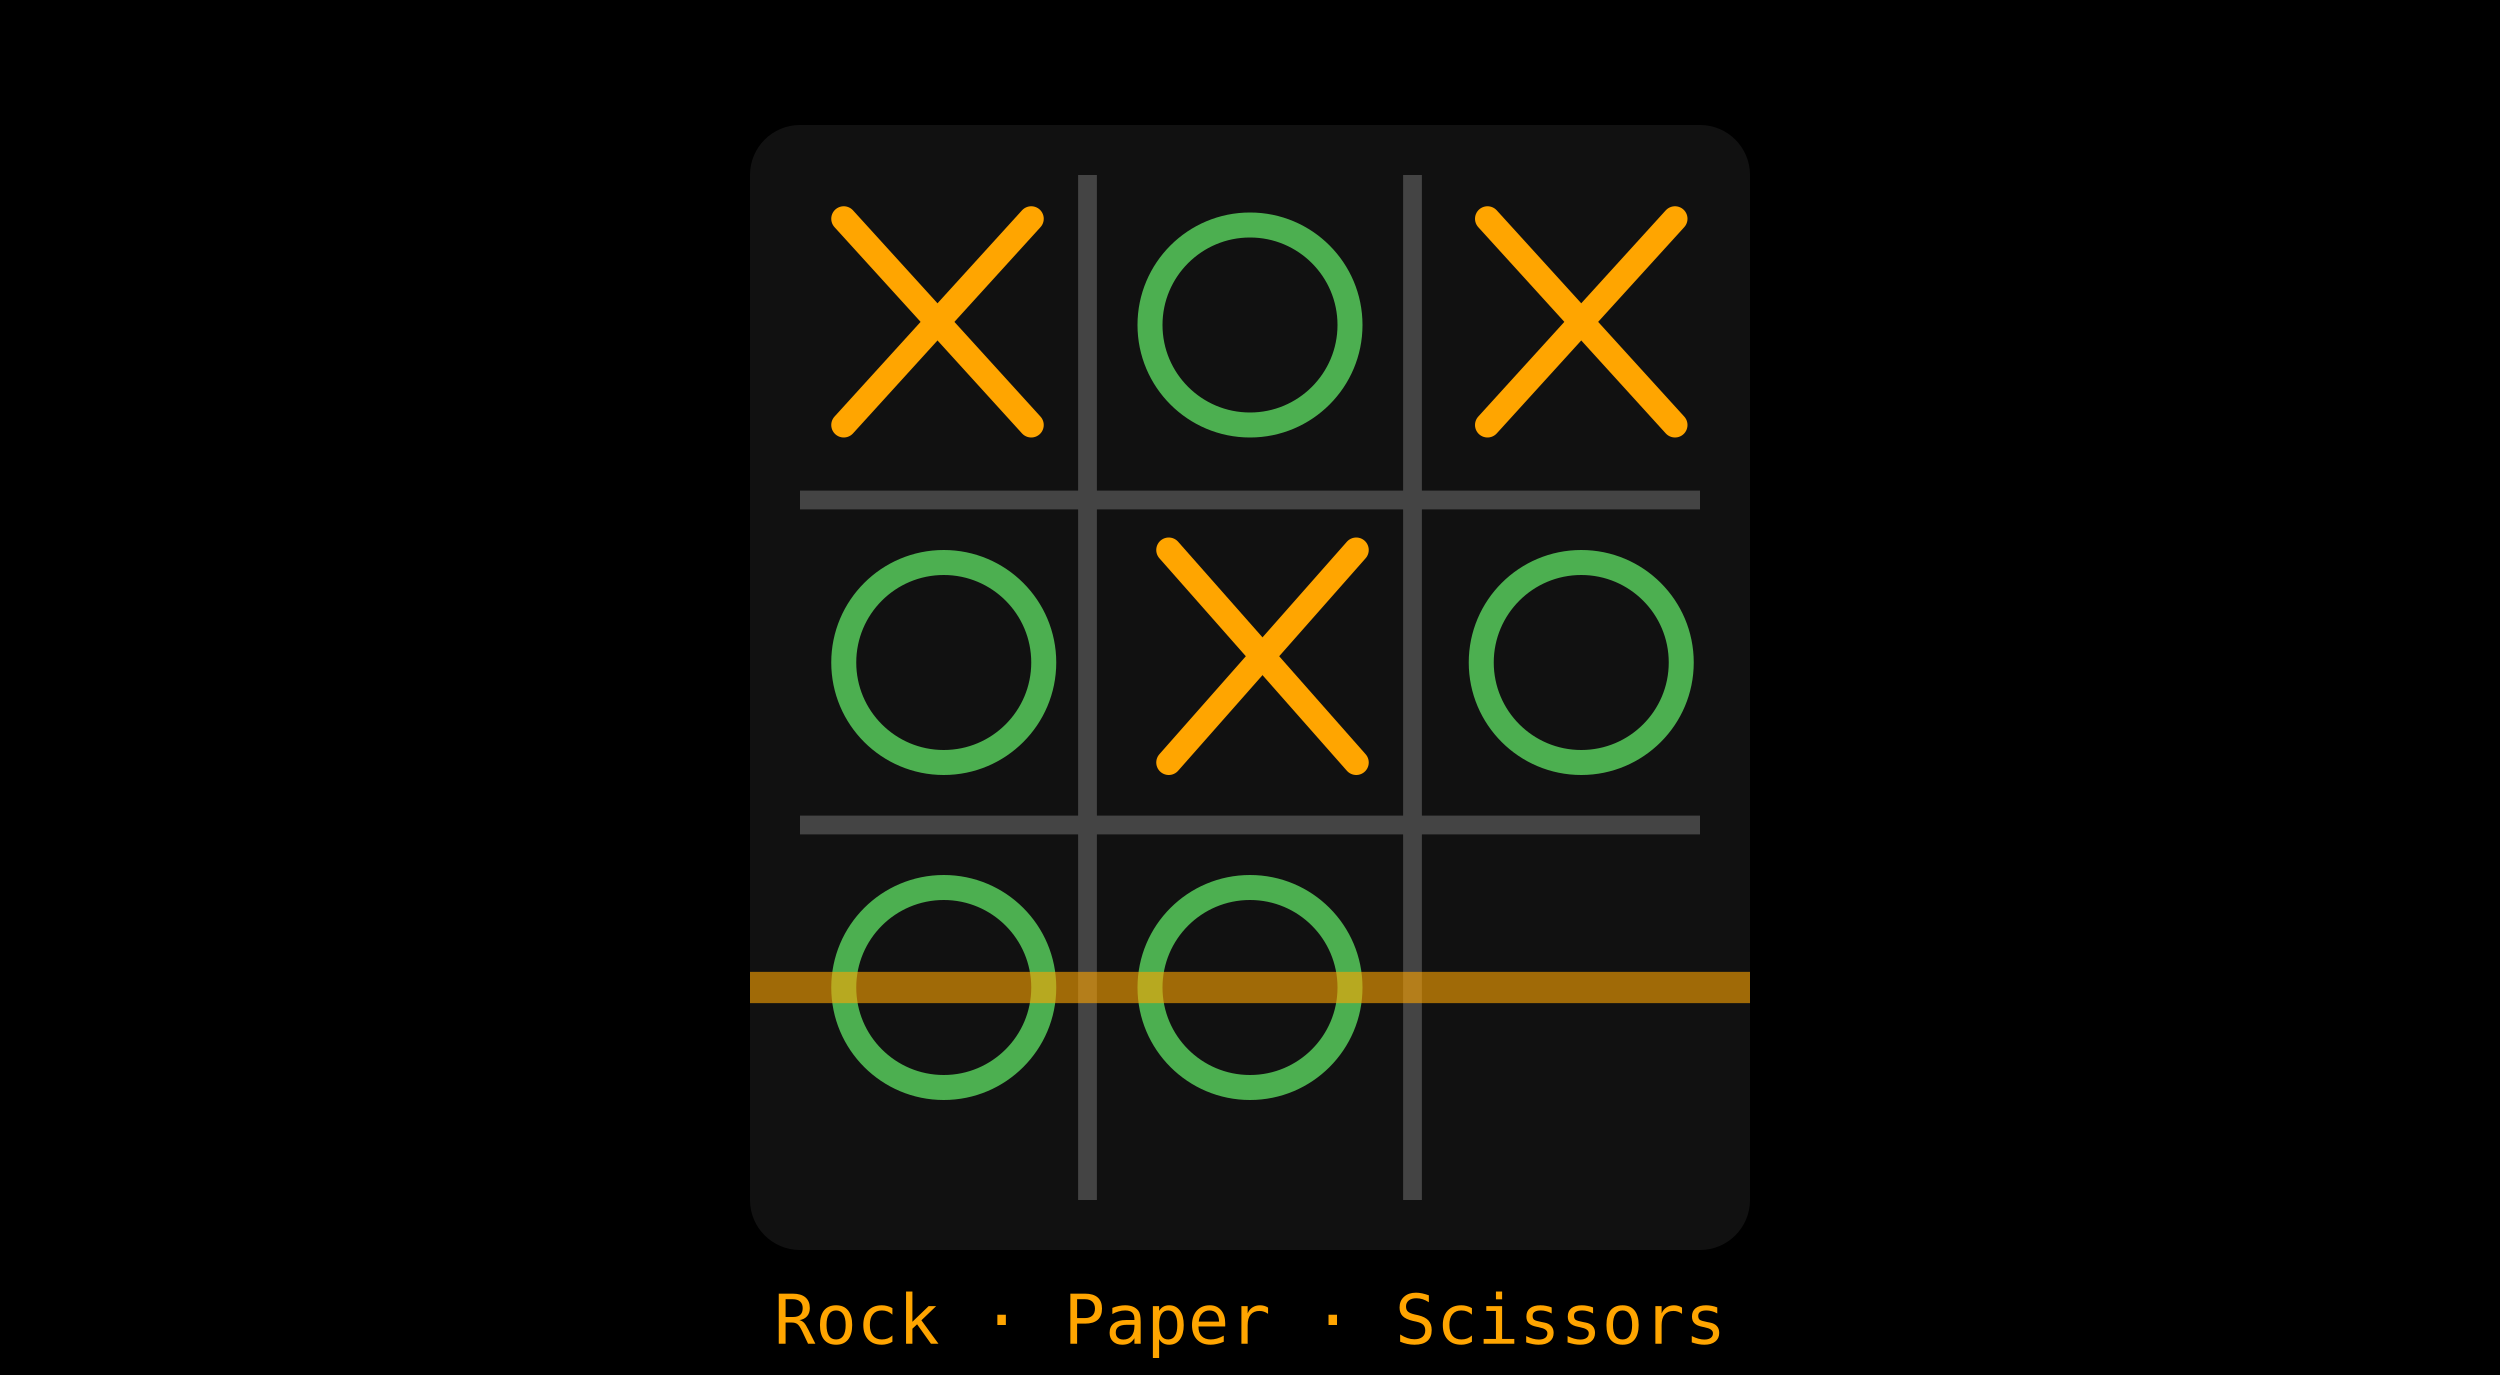
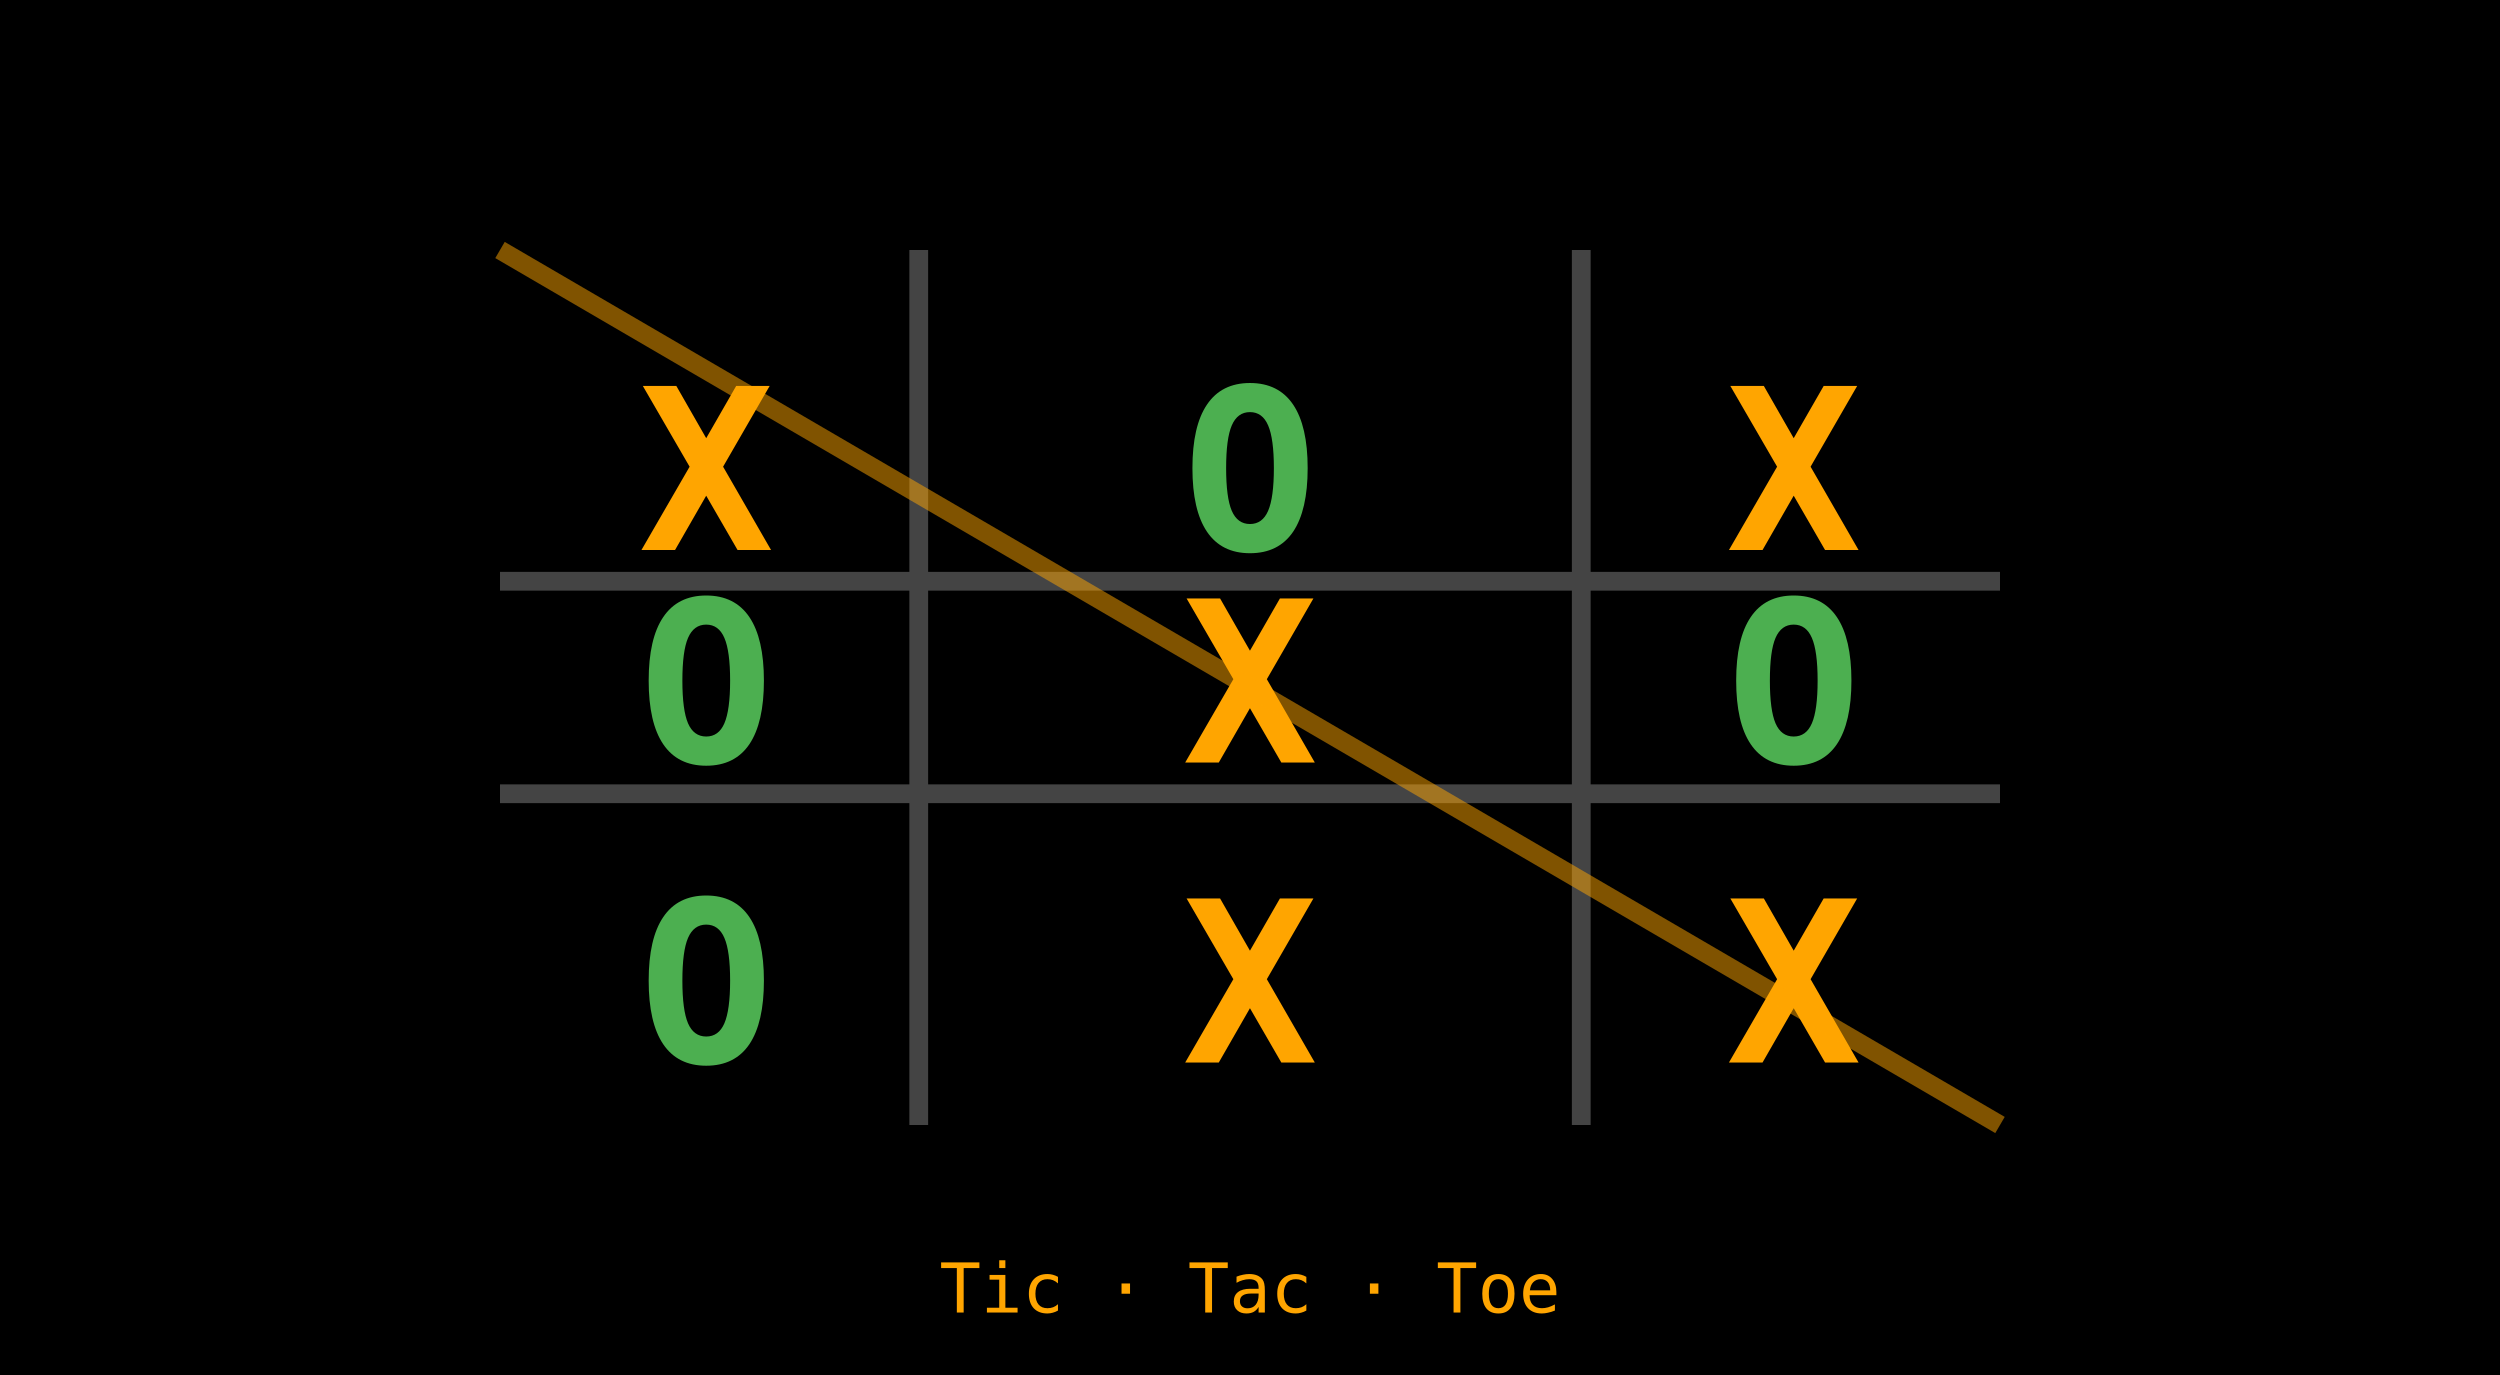
<svg xmlns="http://www.w3.org/2000/svg" viewBox="0 0 400 220">
  <rect width="400" height="220" fill="#000" />
-   <rect x="120" y="20" width="160" height="180" rx="8" fill="#111" />
-   <line x1="174" y1="28" x2="174" y2="192" stroke="#444" stroke-width="3" />
-   <line x1="226" y1="28" x2="226" y2="192" stroke="#444" stroke-width="3" />
-   <line x1="128" y1="80" x2="272" y2="80" stroke="#444" stroke-width="3" />
-   <line x1="128" y1="132" x2="272" y2="132" stroke="#444" stroke-width="3" />
-   <g stroke="#FFA500" stroke-width="4" fill="none" stroke-linecap="round">
-     <line x1="135" y1="35" x2="165" y2="68" />
-     <line x1="165" y1="35" x2="135" y2="68" />
-   </g>
-   <circle cx="200" cy="52" r="16" stroke="#4CAF50" stroke-width="4" fill="none" />
-   <g stroke="#FFA500" stroke-width="4" fill="none" stroke-linecap="round">
-     <line x1="238" y1="35" x2="268" y2="68" />
-     <line x1="268" y1="35" x2="238" y2="68" />
-   </g>
-   <circle cx="151" cy="106" r="16" stroke="#4CAF50" stroke-width="4" fill="none" />
-   <g stroke="#FFA500" stroke-width="4" fill="none" stroke-linecap="round">
-     <line x1="187" y1="88" x2="217" y2="122" />
-     <line x1="217" y1="88" x2="187" y2="122" />
-   </g>
-   <circle cx="253" cy="106" r="16" stroke="#4CAF50" stroke-width="4" fill="none" />
-   <circle cx="151" cy="158" r="16" stroke="#4CAF50" stroke-width="4" fill="none" />
-   <circle cx="200" cy="158" r="16" stroke="#4CAF50" stroke-width="4" fill="none" />
-   <line x1="120" y1="158" x2="280" y2="158" stroke="#FFA500" stroke-width="5" opacity="0.6" />
-   <text x="200" y="215" font-family="monospace" font-size="11" fill="#FFA500" text-anchor="middle">Rock · Paper · Scissors</text>
+   <line x1="147" y1="40" x2="147" y2="180" stroke="#444" stroke-width="3" />
+   <line x1="253" y1="40" x2="253" y2="180" stroke="#444" stroke-width="3" />
+   <line x1="80" y1="93" x2="320" y2="93" stroke="#444" stroke-width="3" />
+   <line x1="80" y1="127" x2="320" y2="127" stroke="#444" stroke-width="3" />
+   <text x="113" y="88" font-family="monospace" font-size="36" font-weight="bold" fill="#FFA500" text-anchor="middle">X</text>
+   <text x="200" y="88" font-family="monospace" font-size="36" font-weight="bold" fill="#4CAF50" text-anchor="middle">O</text>
+   <text x="287" y="88" font-family="monospace" font-size="36" font-weight="bold" fill="#FFA500" text-anchor="middle">X</text>
+   <text x="113" y="122" font-family="monospace" font-size="36" font-weight="bold" fill="#4CAF50" text-anchor="middle">O</text>
+   <text x="200" y="122" font-family="monospace" font-size="36" font-weight="bold" fill="#FFA500" text-anchor="middle">X</text>
+   <text x="287" y="122" font-family="monospace" font-size="36" font-weight="bold" fill="#4CAF50" text-anchor="middle">O</text>
+   <text x="113" y="170" font-family="monospace" font-size="36" font-weight="bold" fill="#4CAF50" text-anchor="middle">O</text>
+   <text x="200" y="170" font-family="monospace" font-size="36" font-weight="bold" fill="#FFA500" text-anchor="middle">X</text>
+   <text x="287" y="170" font-family="monospace" font-size="36" font-weight="bold" fill="#FFA500" text-anchor="middle">X</text>
+   <line x1="80" y1="40" x2="320" y2="180" stroke="#FFA500" stroke-width="3" opacity="0.5" />
+   <text x="200" y="210" font-family="monospace" font-size="11" fill="#FFA500" text-anchor="middle">Tic · Tac · Toe</text>
</svg>
